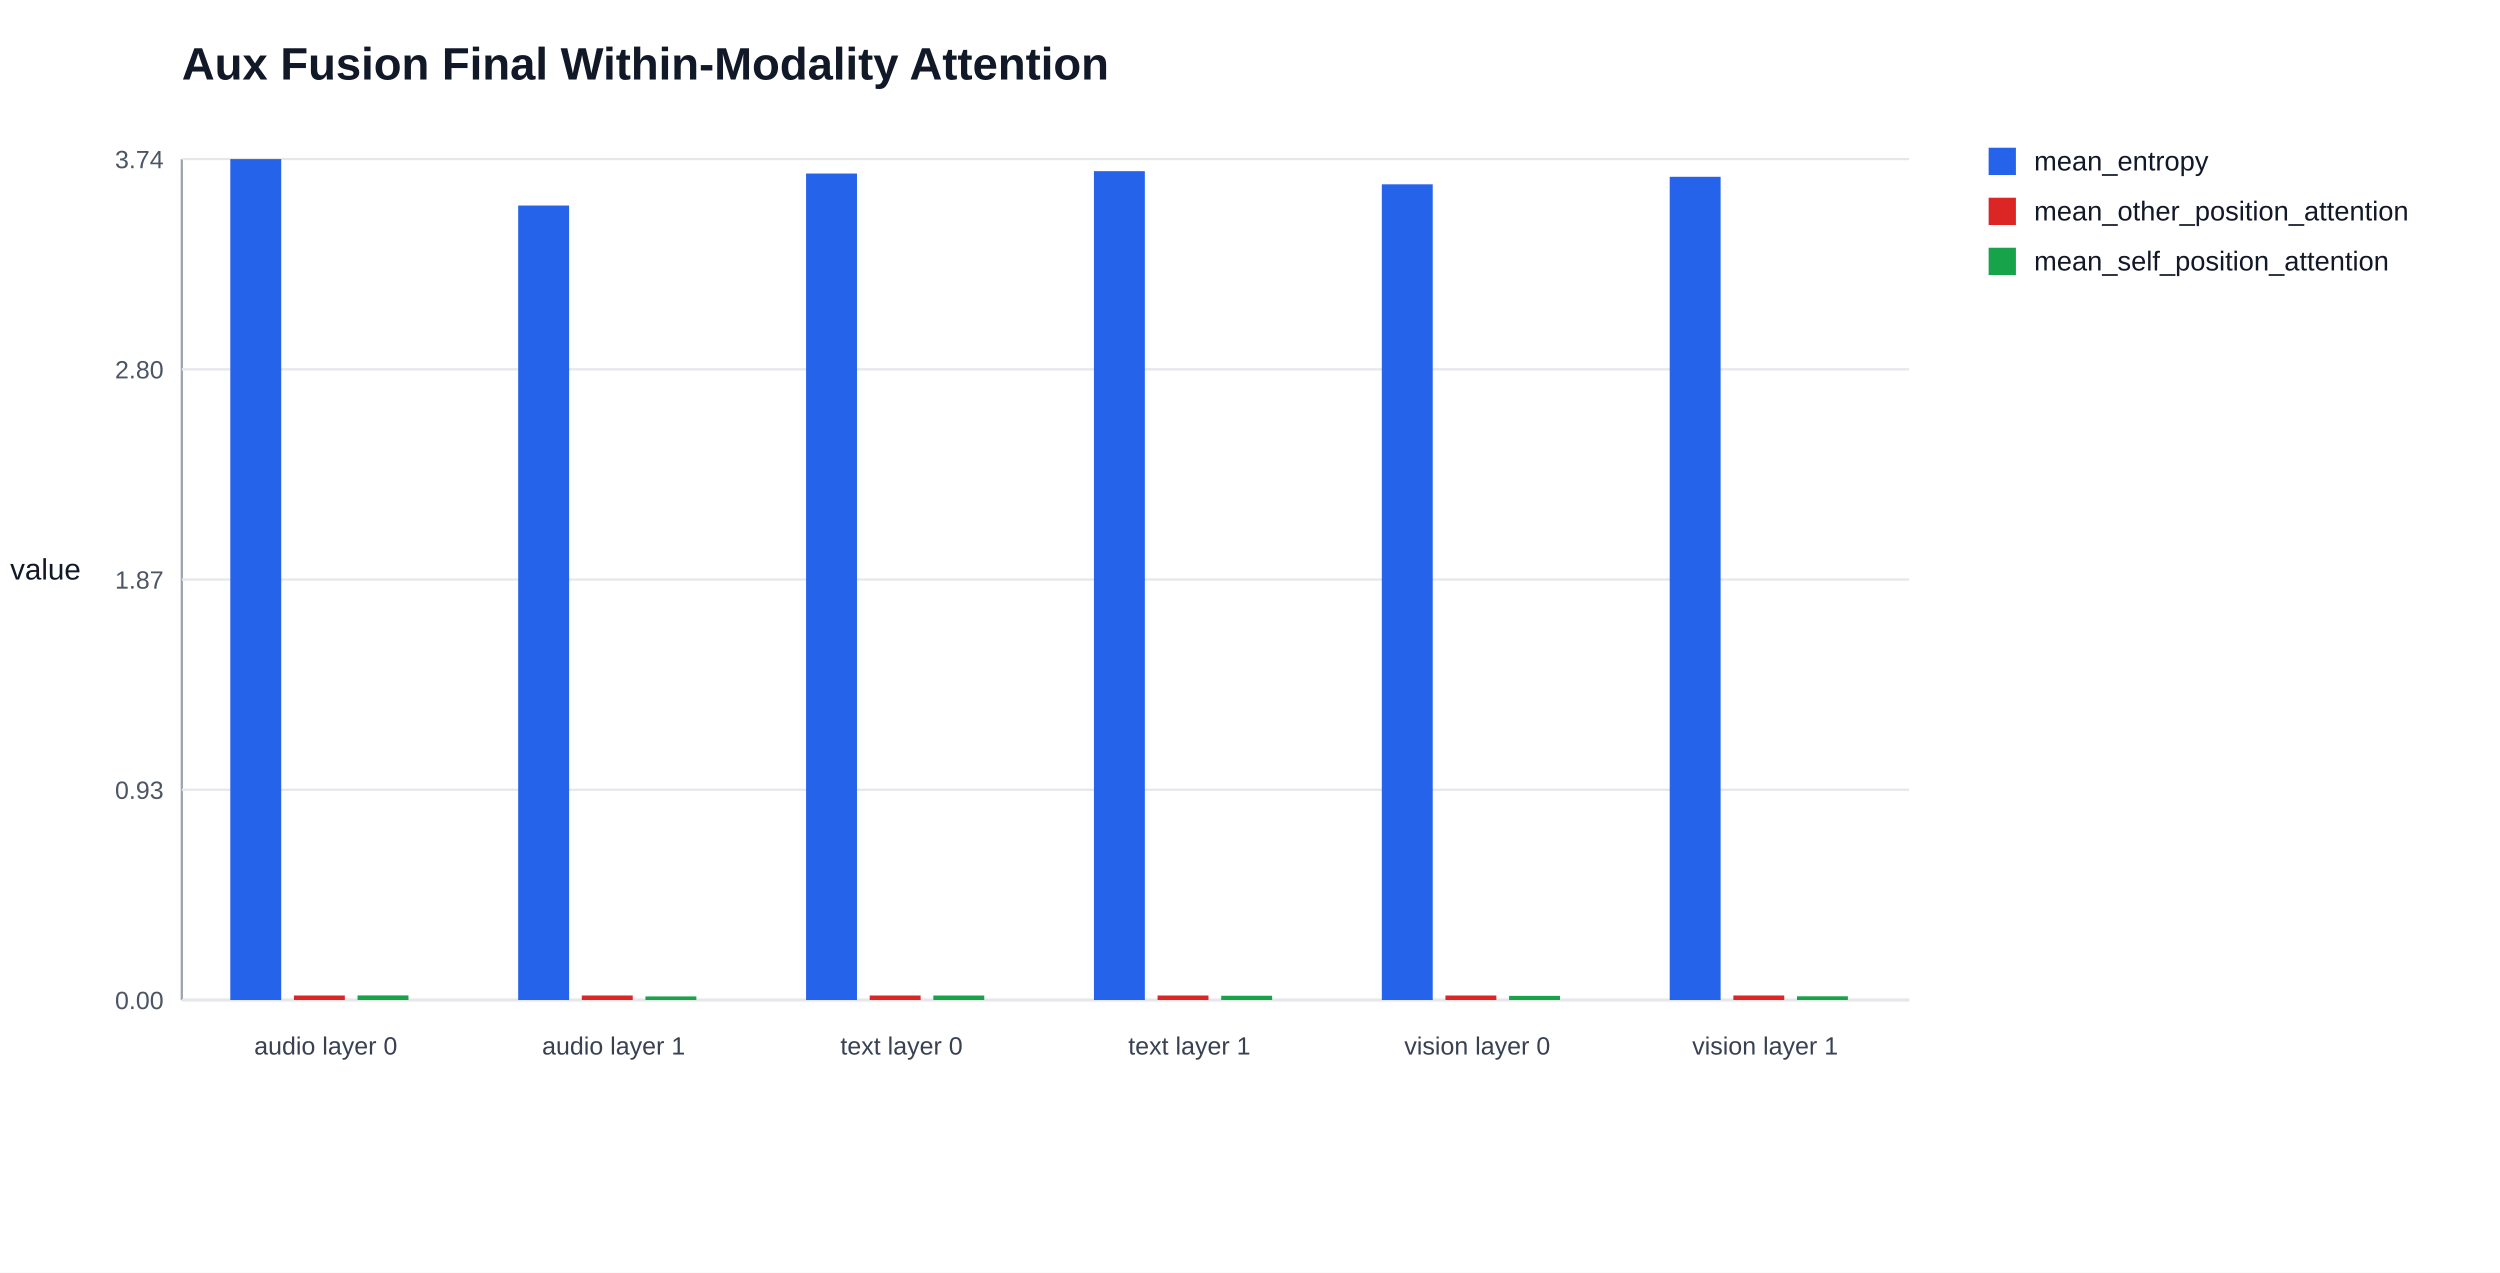
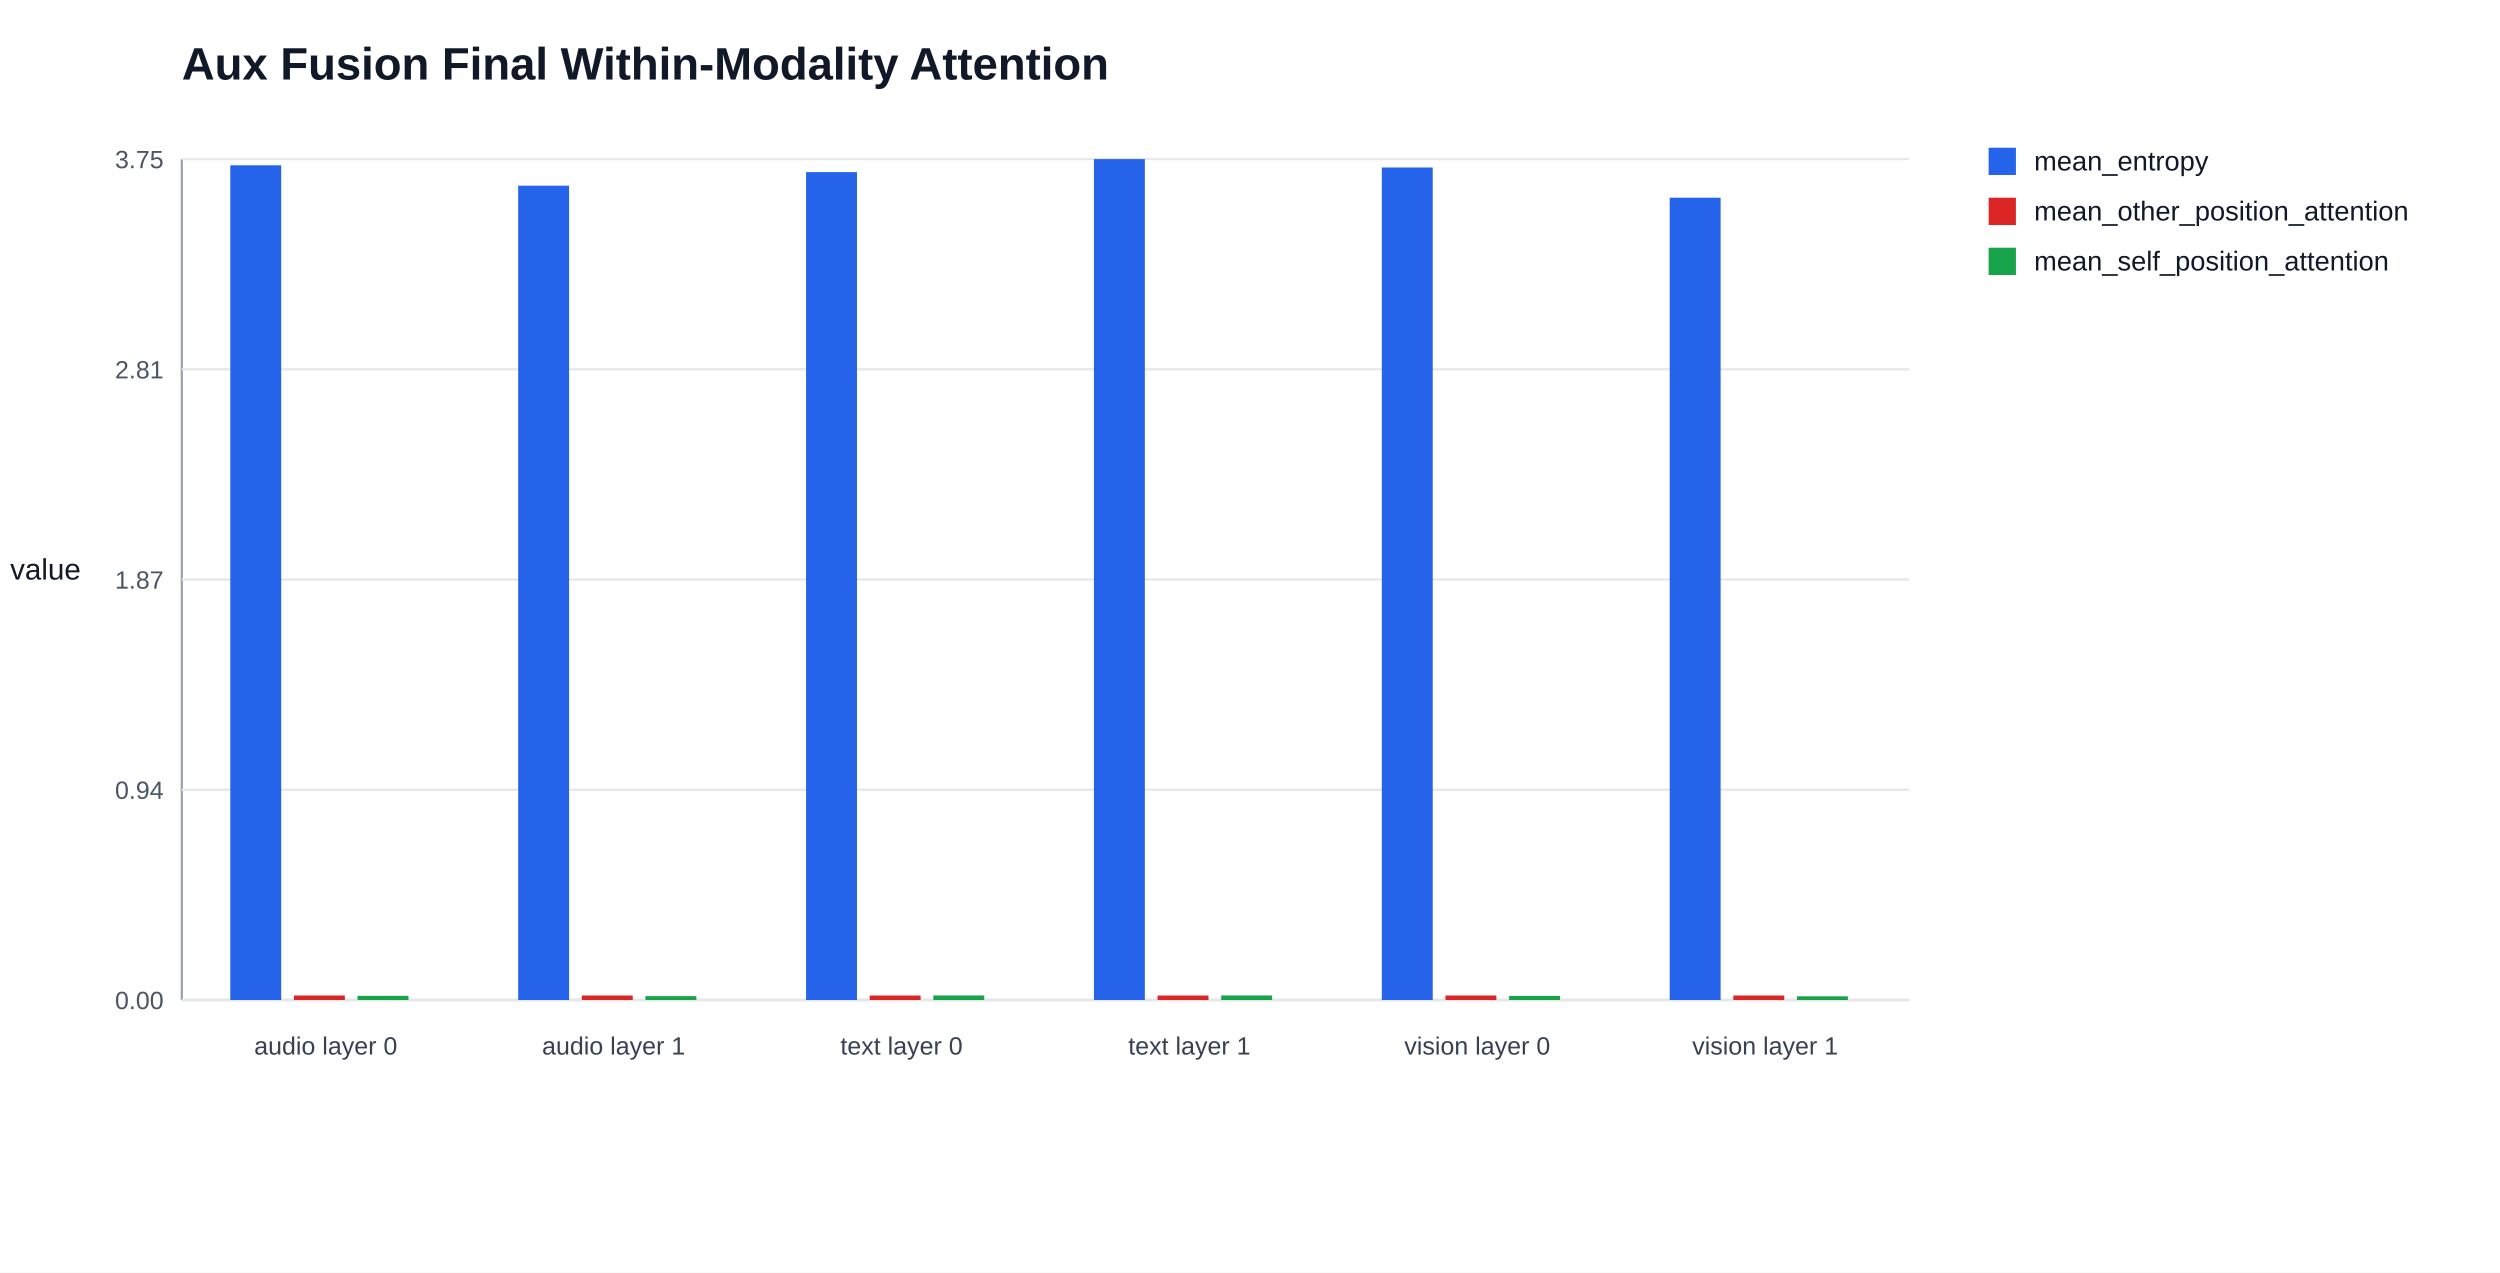
<svg xmlns="http://www.w3.org/2000/svg" width="1100" height="560" viewBox="0 0 1100 560" font-family="Arial, sans-serif">
  <rect width="100%" height="100%" fill="#ffffff" />
  <text x="80" y="35" font-size="20" font-weight="700" text-anchor="start" fill="#111827">Aux Fusion Final Within-Modality Attention</text>
  <text x="20" y="255.0" font-size="13" font-weight="400" text-anchor="middle" fill="#111827">value</text>
  <line x1="80" y1="70" x2="80" y2="440" stroke="#9ca3af" />
  <line x1="80" y1="440" x2="840" y2="440" stroke="#9ca3af" />
  <line x1="80" y1="440.0" x2="840" y2="440.0" stroke="#e5e7eb" />
  <text x="72" y="444.0" font-size="11" font-weight="400" text-anchor="end" fill="#4b5563">0.00</text>
  <line x1="80" y1="347.5" x2="840" y2="347.5" stroke="#e5e7eb" />
-   <text x="72" y="351.5" font-size="11" font-weight="400" text-anchor="end" fill="#4b5563">0.93</text>
+   <text x="72" y="351.5" font-size="11" font-weight="400" text-anchor="end" fill="#4b5563">0.94</text>
  <line x1="80" y1="255.0" x2="840" y2="255.0" stroke="#e5e7eb" />
  <text x="72" y="259.0" font-size="11" font-weight="400" text-anchor="end" fill="#4b5563">1.87</text>
  <line x1="80" y1="162.5" x2="840" y2="162.5" stroke="#e5e7eb" />
-   <text x="72" y="166.5" font-size="11" font-weight="400" text-anchor="end" fill="#4b5563">2.80</text>
+   <text x="72" y="166.5" font-size="11" font-weight="400" text-anchor="end" fill="#4b5563">2.81</text>
  <line x1="80" y1="70.0" x2="840" y2="70.0" stroke="#e5e7eb" />
-   <text x="72" y="74.0" font-size="11" font-weight="400" text-anchor="end" fill="#4b5563">3.74</text>
-   <rect x="101.33" y="70.00" width="22.40" height="370.00" fill="#2563eb" />
+   <text x="72" y="74.0" font-size="11" font-weight="400" text-anchor="end" fill="#4b5563">3.75</text>
+   <rect x="101.33" y="72.73" width="22.40" height="367.27" fill="#2563eb" />
  <rect x="129.33" y="438.02" width="22.40" height="1.98" fill="#dc2626" />
-   <rect x="157.33" y="437.98" width="22.40" height="2.02" fill="#16a34a" />
+   <rect x="157.33" y="438.17" width="22.40" height="1.83" fill="#16a34a" />
  <text x="143.333" y="464" font-size="11" font-weight="400" text-anchor="middle" fill="#374151">audio layer 0</text>
-   <rect x="228.00" y="90.43" width="22.40" height="349.57" fill="#2563eb" />
-   <rect x="256.00" y="438.01" width="22.40" height="1.99" fill="#dc2626" />
-   <rect x="284.00" y="438.43" width="22.40" height="1.57" fill="#16a34a" />
+   <rect x="228.00" y="81.70" width="22.40" height="358.30" fill="#2563eb" />
+   <rect x="256.00" y="438.02" width="22.40" height="1.98" fill="#dc2626" />
+   <rect x="284.00" y="438.30" width="22.40" height="1.70" fill="#16a34a" />
  <text x="270.0" y="464" font-size="11" font-weight="400" text-anchor="middle" fill="#374151">audio layer 1</text>
-   <rect x="354.67" y="76.35" width="22.40" height="363.65" fill="#2563eb" />
-   <rect x="382.67" y="438.02" width="22.40" height="1.98" fill="#dc2626" />
-   <rect x="410.67" y="438.03" width="22.40" height="1.97" fill="#16a34a" />
+   <rect x="354.67" y="75.73" width="22.40" height="364.27" fill="#2563eb" />
+   <rect x="382.67" y="438.03" width="22.40" height="1.97" fill="#dc2626" />
+   <rect x="410.67" y="438.00" width="22.40" height="2.00" fill="#16a34a" />
  <text x="396.667" y="464" font-size="11" font-weight="400" text-anchor="middle" fill="#374151">text layer 0</text>
-   <rect x="481.33" y="75.31" width="22.40" height="364.69" fill="#2563eb" />
-   <rect x="509.33" y="438.02" width="22.40" height="1.98" fill="#dc2626" />
-   <rect x="537.33" y="438.13" width="22.40" height="1.87" fill="#16a34a" />
+   <rect x="481.33" y="70.00" width="22.40" height="370.00" fill="#2563eb" />
+   <rect x="509.33" y="438.03" width="22.40" height="1.97" fill="#dc2626" />
+   <rect x="537.33" y="438.00" width="22.40" height="2.00" fill="#16a34a" />
  <text x="523.333" y="464" font-size="11" font-weight="400" text-anchor="middle" fill="#374151">text layer 1</text>
-   <rect x="608.00" y="81.10" width="22.40" height="358.90" fill="#2563eb" />
+   <rect x="608.00" y="73.70" width="22.40" height="366.30" fill="#2563eb" />
  <rect x="636.00" y="438.02" width="22.40" height="1.98" fill="#dc2626" />
-   <rect x="664.00" y="438.18" width="22.40" height="1.82" fill="#16a34a" />
+   <rect x="664.00" y="438.21" width="22.40" height="1.79" fill="#16a34a" />
  <text x="650" y="464" font-size="11" font-weight="400" text-anchor="middle" fill="#374151">vision layer 0</text>
-   <rect x="734.67" y="77.79" width="22.40" height="362.21" fill="#2563eb" />
-   <rect x="762.67" y="438.01" width="22.40" height="1.99" fill="#dc2626" />
-   <rect x="790.67" y="438.37" width="22.40" height="1.63" fill="#16a34a" />
+   <rect x="734.67" y="86.99" width="22.40" height="353.01" fill="#2563eb" />
+   <rect x="762.67" y="438.02" width="22.40" height="1.98" fill="#dc2626" />
+   <rect x="790.67" y="438.38" width="22.40" height="1.62" fill="#16a34a" />
  <text x="776.667" y="464" font-size="11" font-weight="400" text-anchor="middle" fill="#374151">vision layer 1</text>
  <rect x="875" y="65" width="12" height="12" fill="#2563eb" />
  <text x="895" y="75" font-size="12" font-weight="400" text-anchor="start" fill="#111827">mean_entropy</text>
  <rect x="875" y="87" width="12" height="12" fill="#dc2626" />
  <text x="895" y="97" font-size="12" font-weight="400" text-anchor="start" fill="#111827">mean_other_position_attention</text>
  <rect x="875" y="109" width="12" height="12" fill="#16a34a" />
  <text x="895" y="119" font-size="12" font-weight="400" text-anchor="start" fill="#111827">mean_self_position_attention</text>
</svg>
